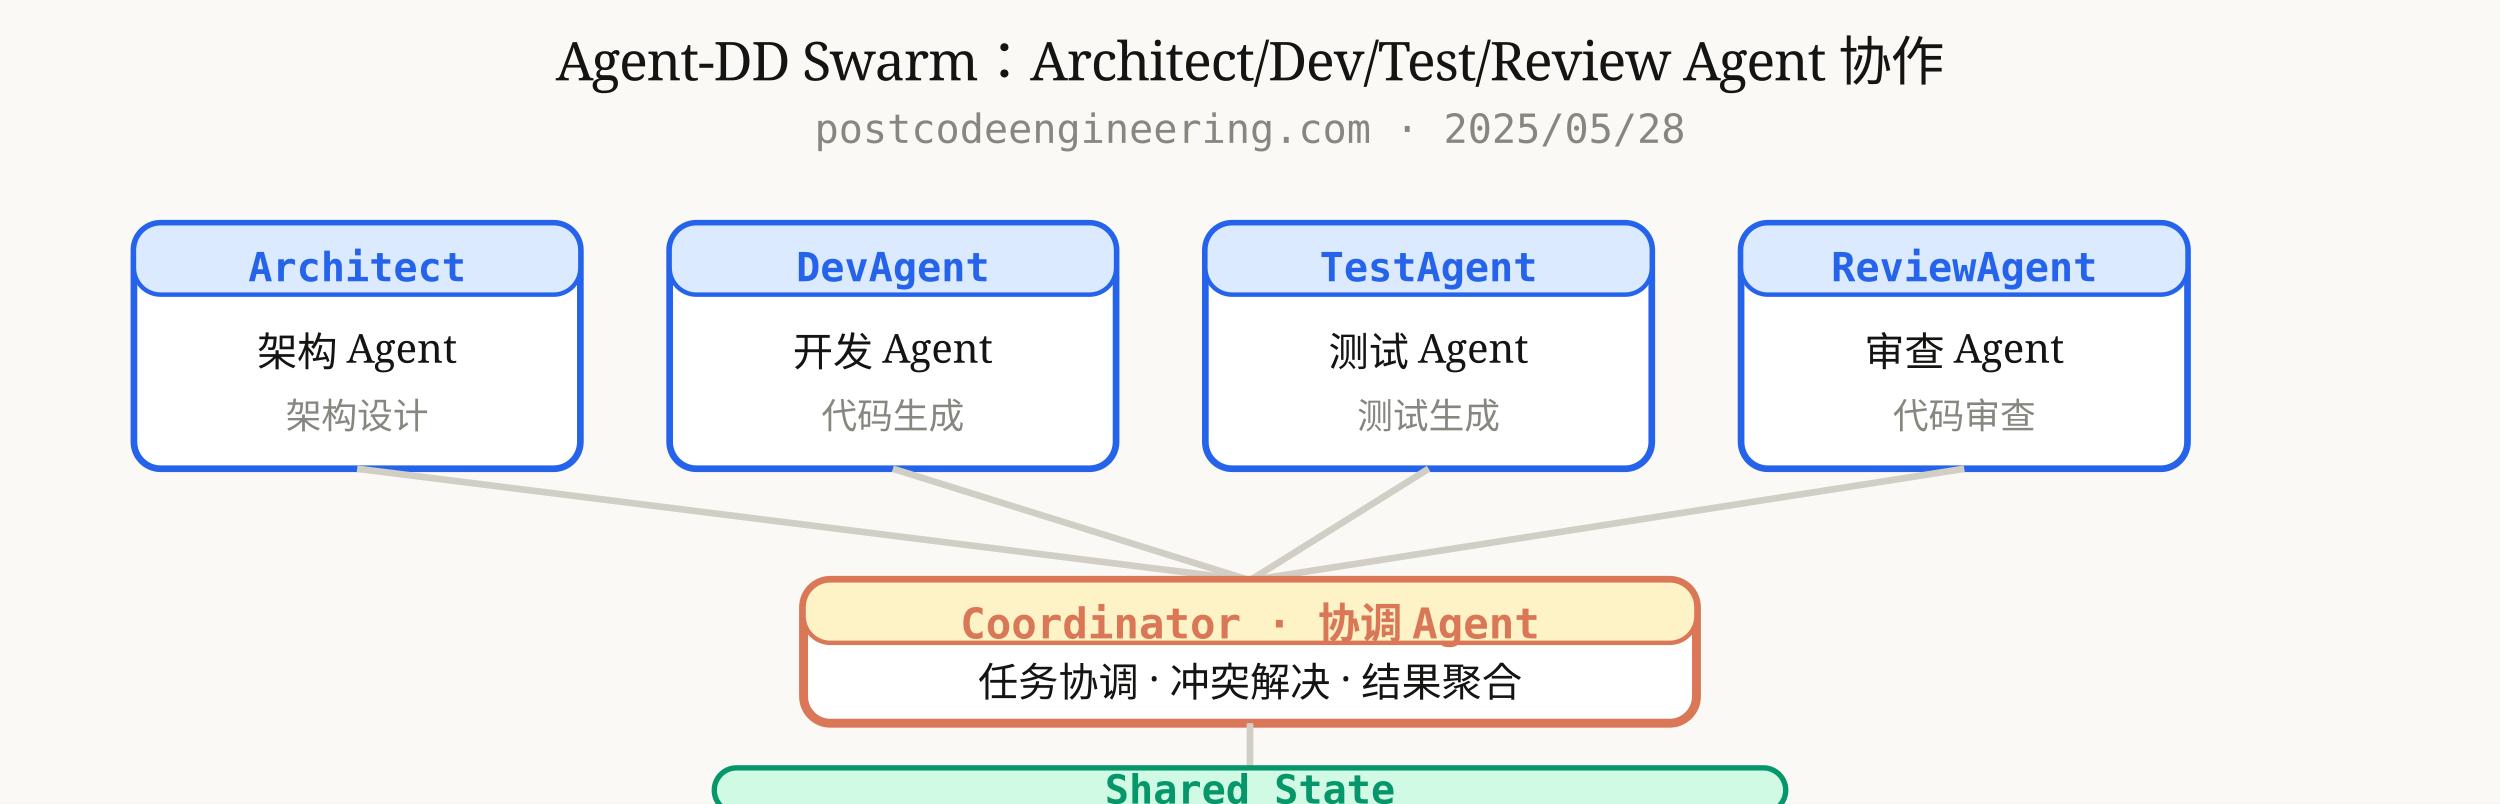
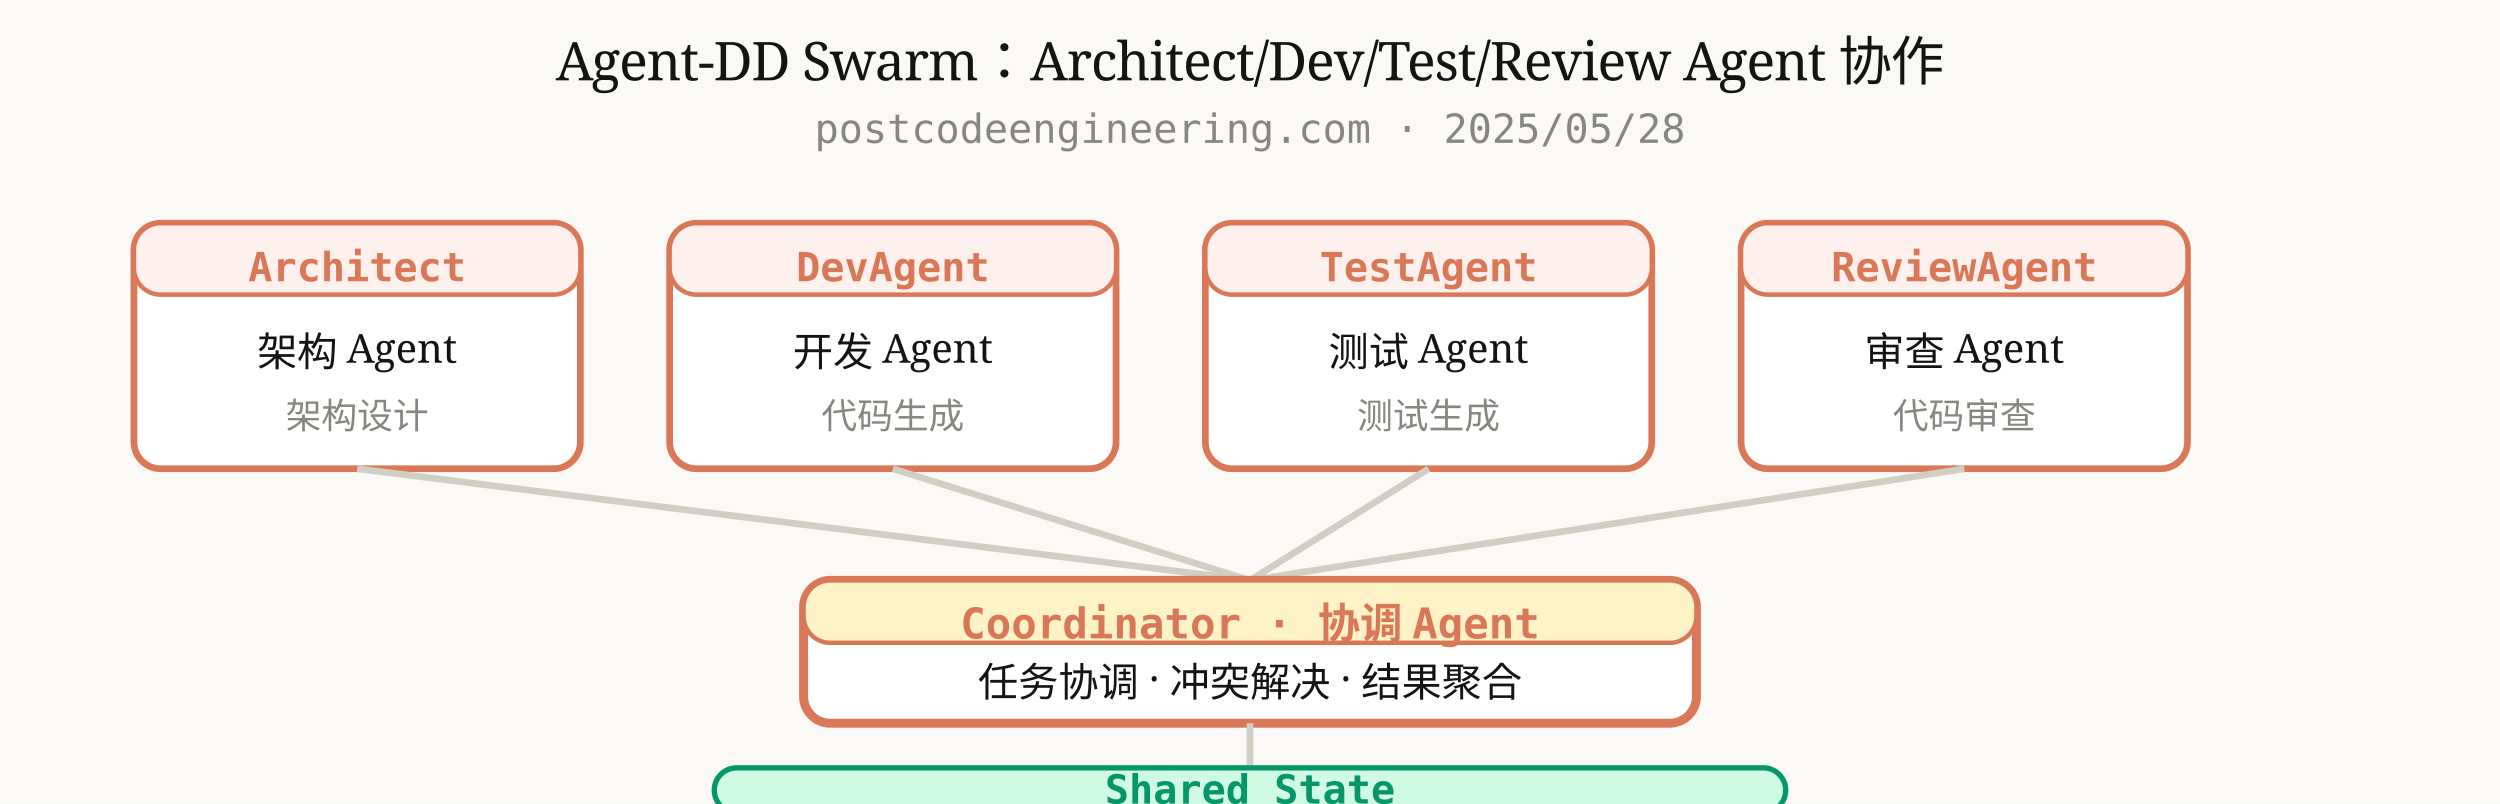
<svg xmlns="http://www.w3.org/2000/svg" viewBox="0 0 560 180" font-family="ui-serif, Georgia, serif">
  <rect width="560" height="180" fill="#FAF9F5" />
  <text x="280" y="18" text-anchor="middle" font-size="12" font-weight="500" fill="#141413" letter-spacing="-0.02em">Agent-DD Swarm：Architect/Dev/Test/Review Agent 协作</text>
  <text x="280" y="32" text-anchor="middle" font-size="9" fill="#87867F" font-family="ui-monospace, monospace">postcodeengineering.com · 2025/05/28</text>
-   <rect x="30" y="50" width="100" height="55" rx="6" fill="#FFFFFF" stroke="#2563EB" stroke-width="1.5" />
-   <rect x="30" y="50" width="100" height="16" rx="6" fill="#DBEAFE" stroke="#2563EB" stroke-width="1" />
-   <text x="80" y="63" text-anchor="middle" font-size="9" fill="#2563EB" font-family="ui-monospace, monospace" font-weight="600">Architect</text>
+   <rect x="30" y="50" width="100" height="55" rx="6" fill="#FFFFFF" stroke="#D97757" stroke-width="1.5" />
+   <rect x="30" y="50" width="100" height="16" rx="6" fill="#FEF0EC" stroke="#D97757" stroke-width="1" />
+   <text x="80" y="63" text-anchor="middle" font-size="9" fill="#D97757" font-family="ui-monospace, monospace" font-weight="600">Architect</text>
  <text x="80" y="82" text-anchor="middle" font-size="9" fill="#141413">架构 Agent</text>
  <text x="80" y="96" text-anchor="middle" font-size="8" fill="#87867F">架构设计</text>
-   <rect x="150" y="50" width="100" height="55" rx="6" fill="#FFFFFF" stroke="#2563EB" stroke-width="1.5" />
-   <rect x="150" y="50" width="100" height="16" rx="6" fill="#DBEAFE" stroke="#2563EB" stroke-width="1" />
-   <text x="200" y="63" text-anchor="middle" font-size="9" fill="#2563EB" font-family="ui-monospace, monospace" font-weight="600">DevAgent</text>
+   <rect x="150" y="50" width="100" height="55" rx="6" fill="#FFFFFF" stroke="#D97757" stroke-width="1.5" />
+   <rect x="150" y="50" width="100" height="16" rx="6" fill="#FEF0EC" stroke="#D97757" stroke-width="1" />
+   <text x="200" y="63" text-anchor="middle" font-size="9" fill="#D97757" font-family="ui-monospace, monospace" font-weight="600">DevAgent</text>
  <text x="200" y="82" text-anchor="middle" font-size="9" fill="#141413">开发 Agent</text>
  <text x="200" y="96" text-anchor="middle" font-size="8" fill="#87867F">代码生成</text>
-   <rect x="270" y="50" width="100" height="55" rx="6" fill="#FFFFFF" stroke="#2563EB" stroke-width="1.5" />
-   <rect x="270" y="50" width="100" height="16" rx="6" fill="#DBEAFE" stroke="#2563EB" stroke-width="1" />
-   <text x="320" y="63" text-anchor="middle" font-size="9" fill="#2563EB" font-family="ui-monospace, monospace" font-weight="600">TestAgent</text>
+   <rect x="270" y="50" width="100" height="55" rx="6" fill="#FFFFFF" stroke="#D97757" stroke-width="1.5" />
+   <rect x="270" y="50" width="100" height="16" rx="6" fill="#FEF0EC" stroke="#D97757" stroke-width="1" />
+   <text x="320" y="63" text-anchor="middle" font-size="9" fill="#D97757" font-family="ui-monospace, monospace" font-weight="600">TestAgent</text>
  <text x="320" y="82" text-anchor="middle" font-size="9" fill="#141413">测试 Agent</text>
  <text x="320" y="96" text-anchor="middle" font-size="8" fill="#87867F">测试生成</text>
-   <rect x="390" y="50" width="100" height="55" rx="6" fill="#FFFFFF" stroke="#2563EB" stroke-width="1.5" />
-   <rect x="390" y="50" width="100" height="16" rx="6" fill="#DBEAFE" stroke="#2563EB" stroke-width="1" />
-   <text x="440" y="63" text-anchor="middle" font-size="9" fill="#2563EB" font-family="ui-monospace, monospace" font-weight="600">ReviewAgent</text>
+   <rect x="390" y="50" width="100" height="55" rx="6" fill="#FFFFFF" stroke="#D97757" stroke-width="1.5" />
+   <rect x="390" y="50" width="100" height="16" rx="6" fill="#FEF0EC" stroke="#D97757" stroke-width="1" />
+   <text x="440" y="63" text-anchor="middle" font-size="9" fill="#D97757" font-family="ui-monospace, monospace" font-weight="600">ReviewAgent</text>
  <text x="440" y="82" text-anchor="middle" font-size="9" fill="#141413">审查 Agent</text>
  <text x="440" y="96" text-anchor="middle" font-size="8" fill="#87867F">代码审查</text>
  <line x1="80" y1="105" x2="280" y2="130" stroke="#D1CFC5" stroke-width="1.5" />
  <line x1="200" y1="105" x2="280" y2="130" stroke="#D1CFC5" stroke-width="1.5" />
  <line x1="320" y1="105" x2="280" y2="130" stroke="#D1CFC5" stroke-width="1.5" />
  <line x1="440" y1="105" x2="280" y2="130" stroke="#D1CFC5" stroke-width="1.5" />
  <rect x="180" y="130" width="200" height="32" rx="6" fill="#FFFFFF" stroke="#D97757" stroke-width="2" />
  <rect x="180" y="130" width="200" height="14" rx="6" fill="#FEF3C7" stroke="#D97757" stroke-width="1" />
  <text x="280" y="143" text-anchor="middle" font-size="9.5" fill="#D97757" font-family="ui-monospace, monospace" font-weight="600">Coordinator · 协调 Agent</text>
  <text x="280" y="156" text-anchor="middle" font-size="9" fill="#141413">任务协调 · 冲突解决 · 结果聚合</text>
  <line x1="280" y1="162" x2="280" y2="172" stroke="#D1CFC5" stroke-width="1.5" />
  <polygon points="276,172 280,180 284,172" fill="#D1CFC5" />
  <rect x="160" y="172" width="240" height="10" rx="5" fill="#D1FAE5" stroke="#059669" stroke-width="1.2" />
  <text x="280" y="180" text-anchor="middle" font-size="9" fill="#059669" font-family="ui-monospace, monospace" font-weight="600">Shared State</text>
</svg>
